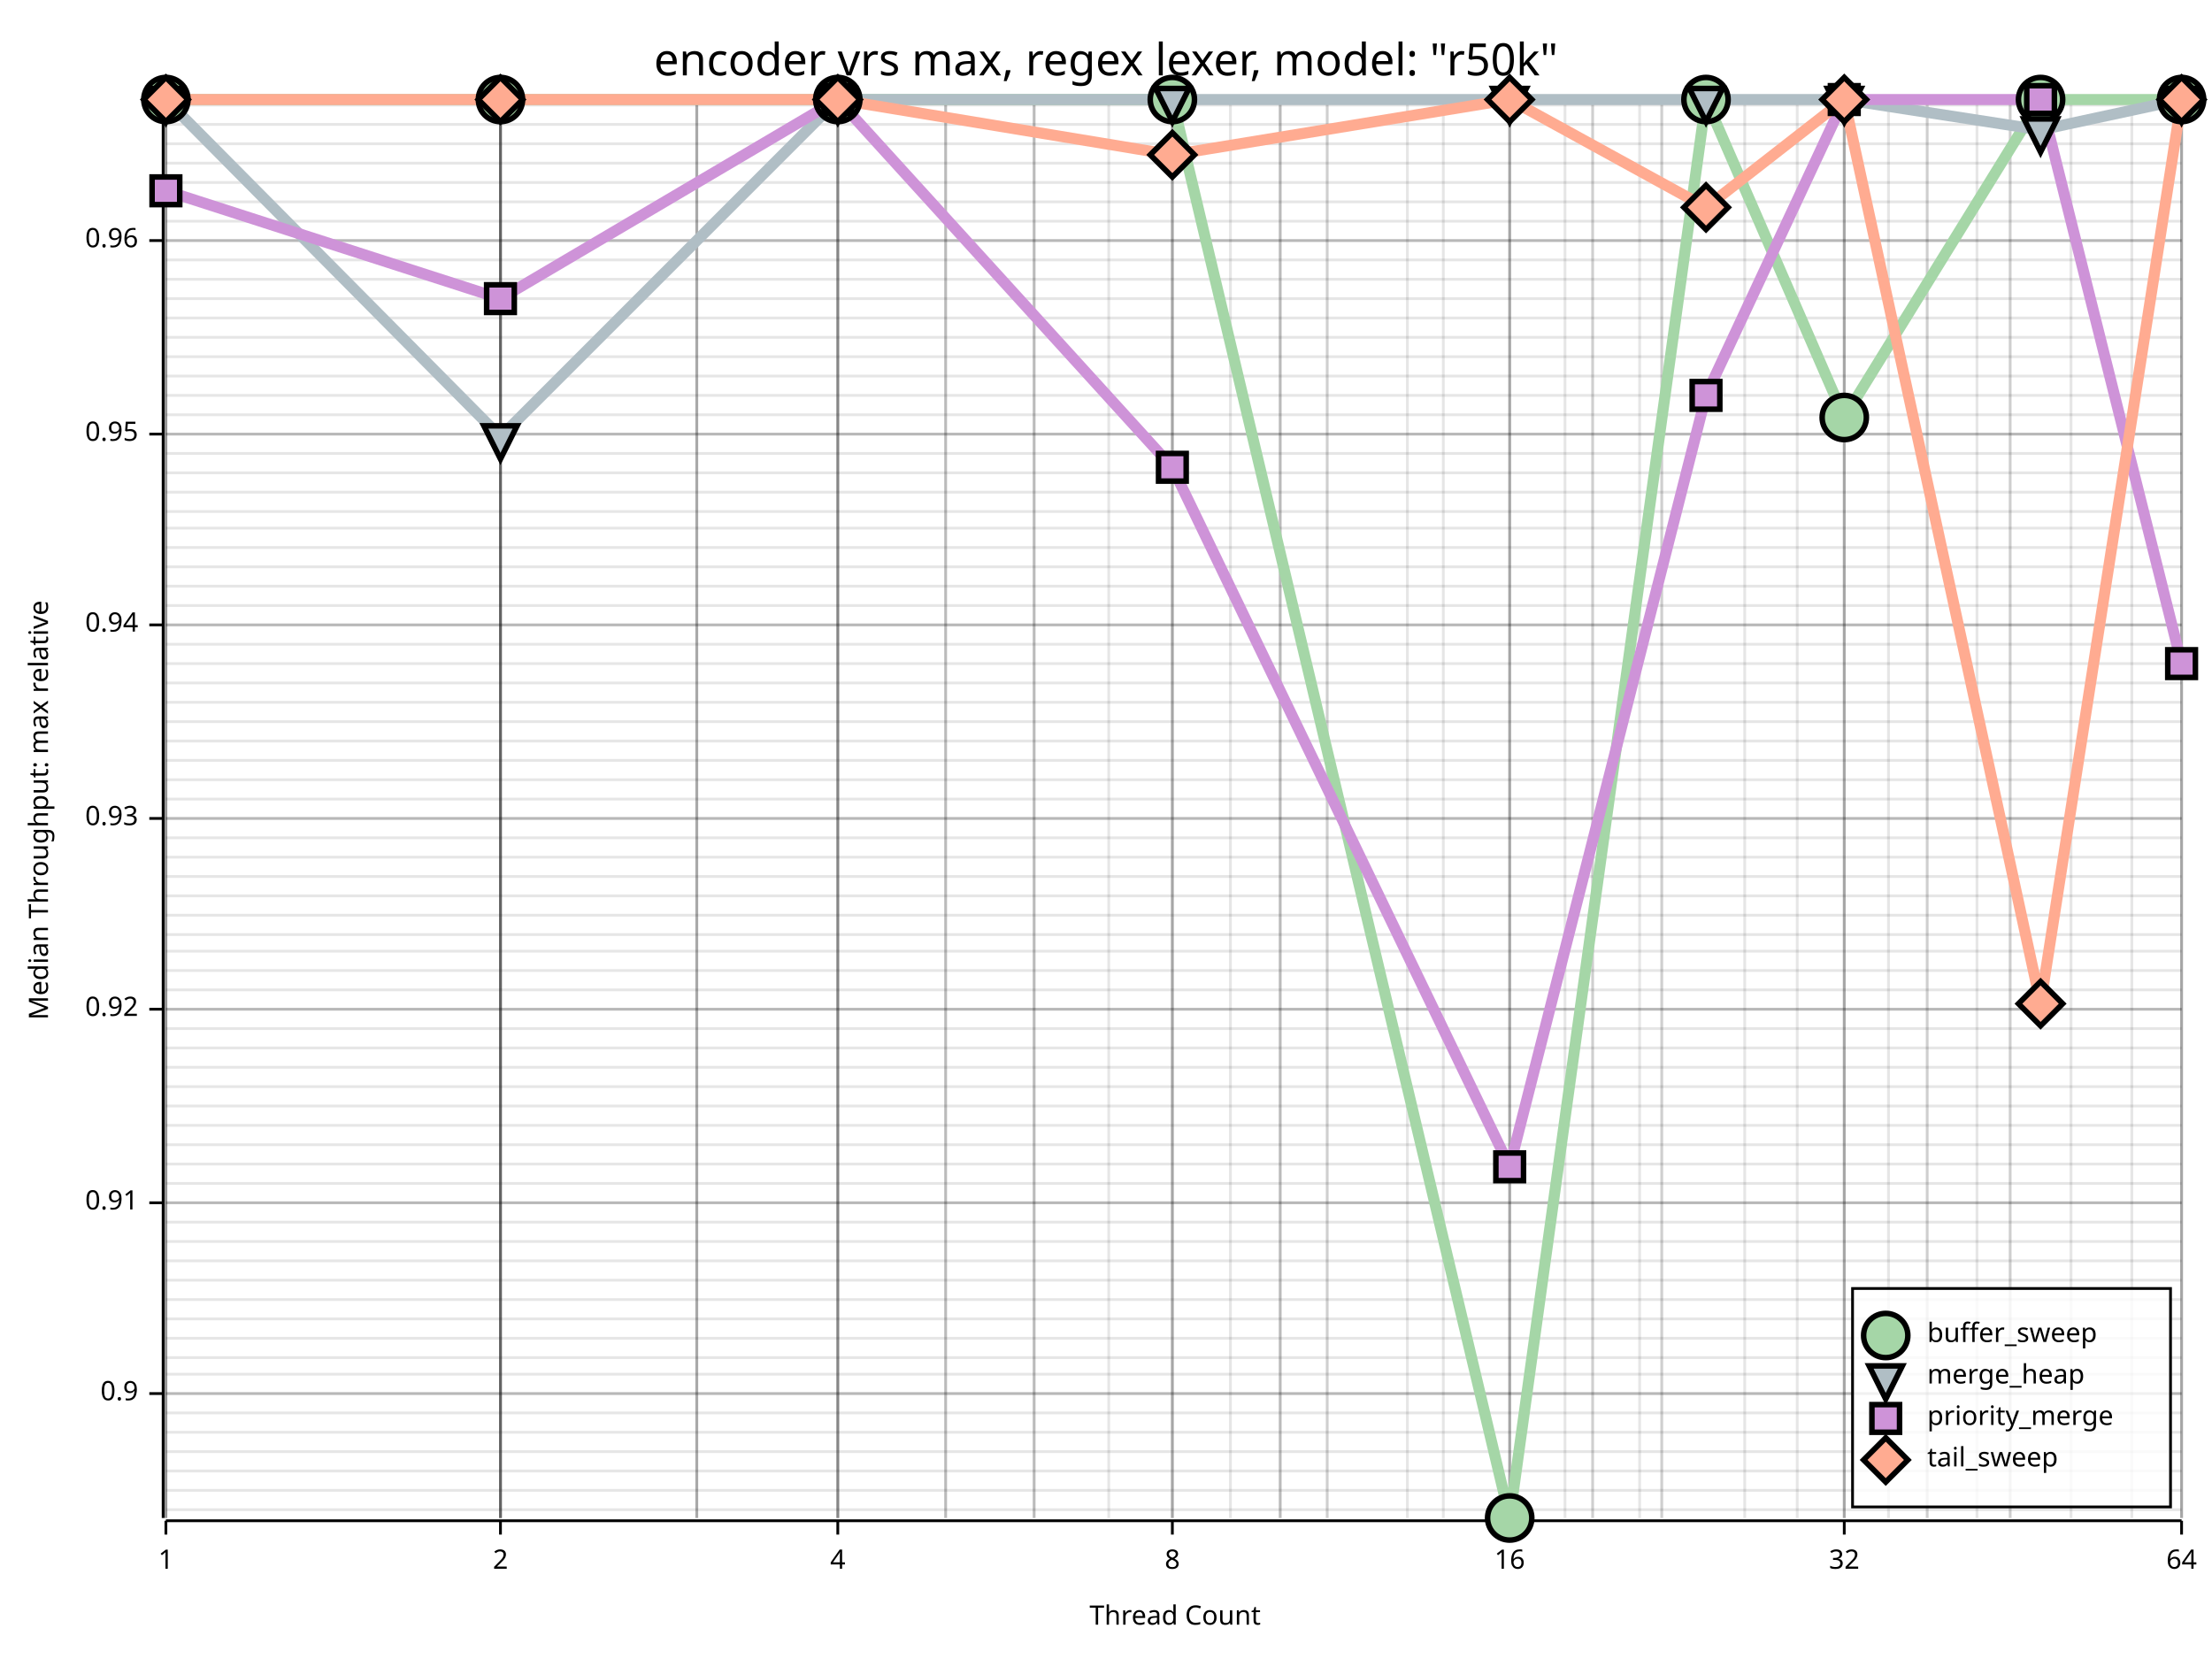
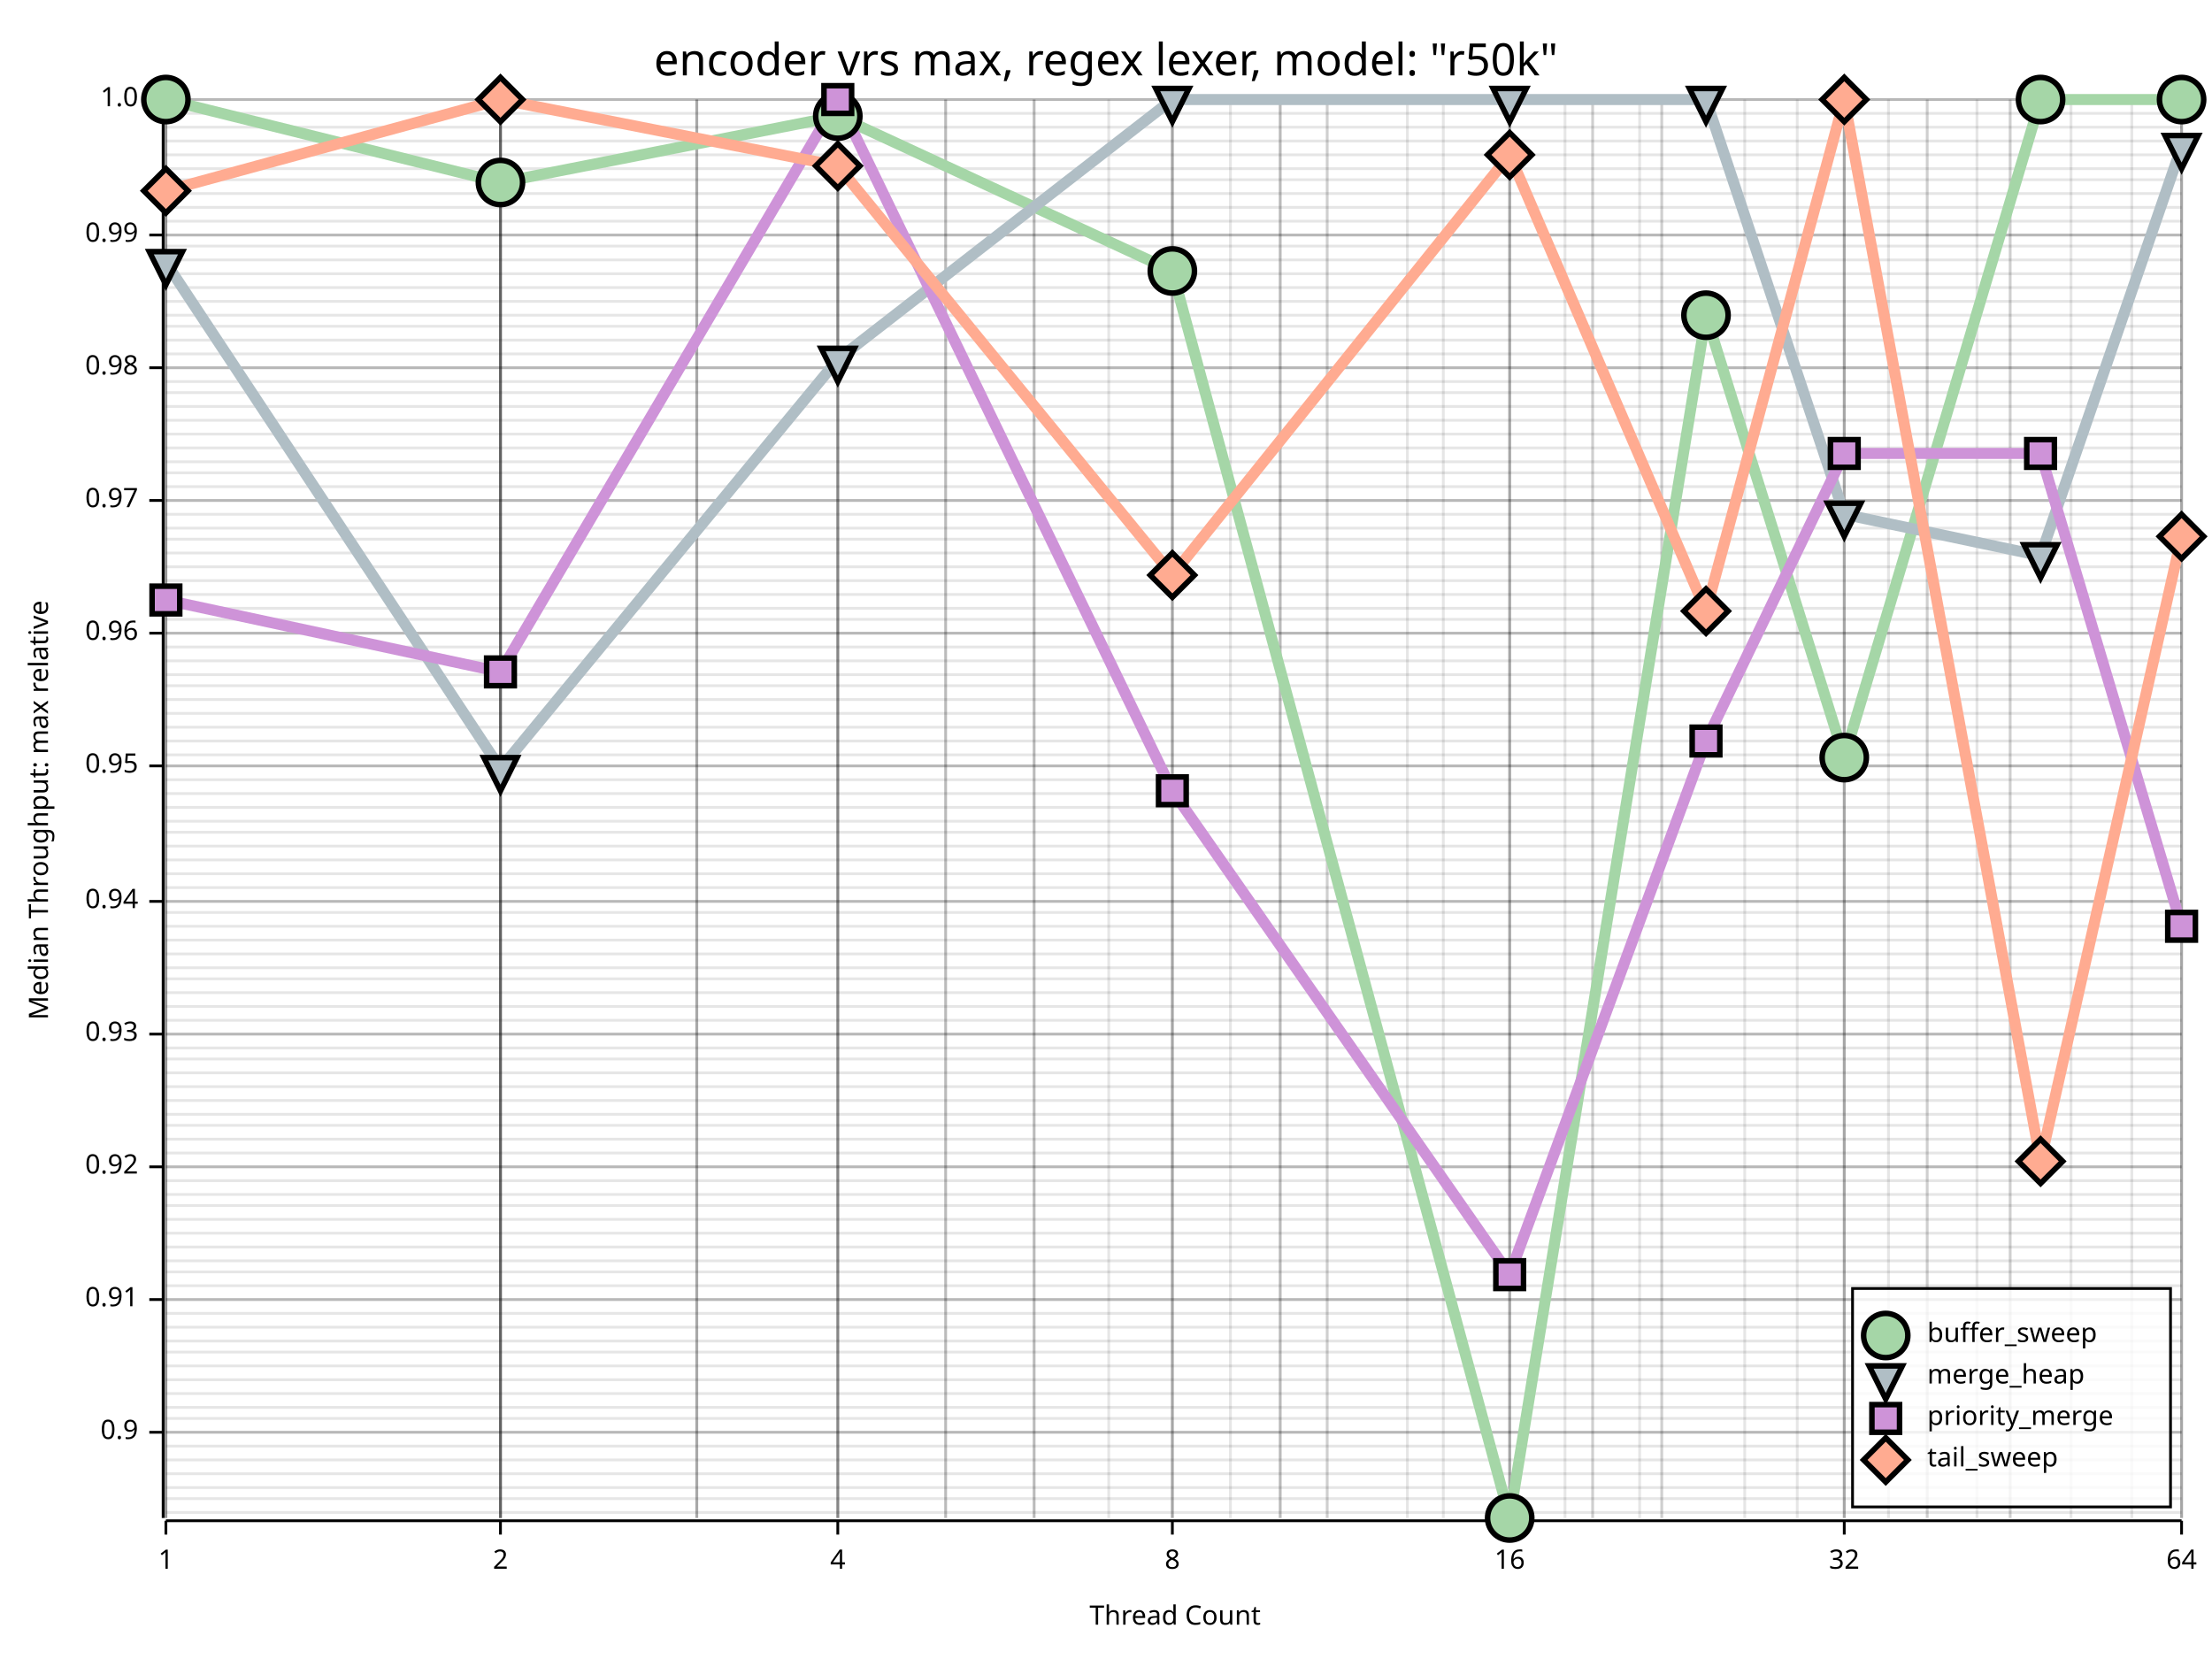
<svg xmlns="http://www.w3.org/2000/svg" width="800" height="600" viewBox="0 0 800 600">
  <rect x="0" y="0" width="800" height="600" opacity="1" fill="#FFFFFF" stroke="none" />
  <text x="400" y="15" dy="0.76em" text-anchor="middle" font-family="sans-serif" font-size="16.129" opacity="1" fill="#000000">
encoder vrs max, regex lexer, model: "r50k"
</text>
  <line opacity="0.1" stroke="#000000" stroke-width="1" x1="60" y1="549" x2="60" y2="36" />
  <line opacity="0.1" stroke="#000000" stroke-width="1" x1="60" y1="549" x2="60" y2="36" />
  <line opacity="0.1" stroke="#000000" stroke-width="1" x1="60" y1="549" x2="60" y2="36" />
  <line opacity="0.1" stroke="#000000" stroke-width="1" x1="181" y1="549" x2="181" y2="36" />
  <line opacity="0.1" stroke="#000000" stroke-width="1" x1="181" y1="549" x2="181" y2="36" />
  <line opacity="0.1" stroke="#000000" stroke-width="1" x1="181" y1="549" x2="181" y2="36" />
  <line opacity="0.1" stroke="#000000" stroke-width="1" x1="181" y1="549" x2="181" y2="36" />
  <line opacity="0.1" stroke="#000000" stroke-width="1" x1="181" y1="549" x2="181" y2="36" />
  <line opacity="0.1" stroke="#000000" stroke-width="1" x1="252" y1="549" x2="252" y2="36" />
  <line opacity="0.1" stroke="#000000" stroke-width="1" x1="252" y1="549" x2="252" y2="36" />
  <line opacity="0.1" stroke="#000000" stroke-width="1" x1="181" y1="549" x2="181" y2="36" />
  <line opacity="0.1" stroke="#000000" stroke-width="1" x1="181" y1="549" x2="181" y2="36" />
  <line opacity="0.1" stroke="#000000" stroke-width="1" x1="252" y1="549" x2="252" y2="36" />
  <line opacity="0.1" stroke="#000000" stroke-width="1" x1="252" y1="549" x2="252" y2="36" />
  <line opacity="0.1" stroke="#000000" stroke-width="1" x1="303" y1="549" x2="303" y2="36" />
  <line opacity="0.1" stroke="#000000" stroke-width="1" x1="303" y1="549" x2="303" y2="36" />
  <line opacity="0.1" stroke="#000000" stroke-width="1" x1="303" y1="549" x2="303" y2="36" />
  <line opacity="0.1" stroke="#000000" stroke-width="1" x1="342" y1="549" x2="342" y2="36" />
  <line opacity="0.1" stroke="#000000" stroke-width="1" x1="342" y1="549" x2="342" y2="36" />
  <line opacity="0.1" stroke="#000000" stroke-width="1" x1="374" y1="549" x2="374" y2="36" />
  <line opacity="0.1" stroke="#000000" stroke-width="1" x1="303" y1="549" x2="303" y2="36" />
  <line opacity="0.1" stroke="#000000" stroke-width="1" x1="342" y1="549" x2="342" y2="36" />
  <line opacity="0.1" stroke="#000000" stroke-width="1" x1="374" y1="549" x2="374" y2="36" />
  <line opacity="0.1" stroke="#000000" stroke-width="1" x1="374" y1="549" x2="374" y2="36" />
  <line opacity="0.1" stroke="#000000" stroke-width="1" x1="401" y1="549" x2="401" y2="36" />
  <line opacity="0.1" stroke="#000000" stroke-width="1" x1="424" y1="549" x2="424" y2="36" />
  <line opacity="0.1" stroke="#000000" stroke-width="1" x1="445" y1="549" x2="445" y2="36" />
  <line opacity="0.1" stroke="#000000" stroke-width="1" x1="463" y1="549" x2="463" y2="36" />
  <line opacity="0.1" stroke="#000000" stroke-width="1" x1="463" y1="549" x2="463" y2="36" />
  <line opacity="0.1" stroke="#000000" stroke-width="1" x1="480" y1="549" x2="480" y2="36" />
  <line opacity="0.1" stroke="#000000" stroke-width="1" x1="424" y1="549" x2="424" y2="36" />
  <line opacity="0.1" stroke="#000000" stroke-width="1" x1="463" y1="549" x2="463" y2="36" />
  <line opacity="0.1" stroke="#000000" stroke-width="1" x1="480" y1="549" x2="480" y2="36" />
  <line opacity="0.1" stroke="#000000" stroke-width="1" x1="509" y1="549" x2="509" y2="36" />
  <line opacity="0.1" stroke="#000000" stroke-width="1" x1="522" y1="549" x2="522" y2="36" />
  <line opacity="0.1" stroke="#000000" stroke-width="1" x1="546" y1="549" x2="546" y2="36" />
  <line opacity="0.1" stroke="#000000" stroke-width="1" x1="566" y1="549" x2="566" y2="36" />
  <line opacity="0.1" stroke="#000000" stroke-width="1" x1="576" y1="549" x2="576" y2="36" />
  <line opacity="0.1" stroke="#000000" stroke-width="1" x1="593" y1="549" x2="593" y2="36" />
  <line opacity="0.1" stroke="#000000" stroke-width="1" x1="601" y1="549" x2="601" y2="36" />
  <line opacity="0.1" stroke="#000000" stroke-width="1" x1="546" y1="549" x2="546" y2="36" />
  <line opacity="0.1" stroke="#000000" stroke-width="1" x1="576" y1="549" x2="576" y2="36" />
  <line opacity="0.1" stroke="#000000" stroke-width="1" x1="601" y1="549" x2="601" y2="36" />
  <line opacity="0.1" stroke="#000000" stroke-width="1" x1="631" y1="549" x2="631" y2="36" />
  <line opacity="0.1" stroke="#000000" stroke-width="1" x1="650" y1="549" x2="650" y2="36" />
  <line opacity="0.1" stroke="#000000" stroke-width="1" x1="667" y1="549" x2="667" y2="36" />
  <line opacity="0.1" stroke="#000000" stroke-width="1" x1="683" y1="549" x2="683" y2="36" />
  <line opacity="0.1" stroke="#000000" stroke-width="1" x1="697" y1="549" x2="697" y2="36" />
  <line opacity="0.1" stroke="#000000" stroke-width="1" x1="715" y1="549" x2="715" y2="36" />
  <line opacity="0.1" stroke="#000000" stroke-width="1" x1="727" y1="549" x2="727" y2="36" />
  <line opacity="0.1" stroke="#000000" stroke-width="1" x1="667" y1="549" x2="667" y2="36" />
  <line opacity="0.1" stroke="#000000" stroke-width="1" x1="697" y1="549" x2="697" y2="36" />
  <line opacity="0.1" stroke="#000000" stroke-width="1" x1="727" y1="549" x2="727" y2="36" />
  <line opacity="0.1" stroke="#000000" stroke-width="1" x1="749" y1="549" x2="749" y2="36" />
  <line opacity="0.1" stroke="#000000" stroke-width="1" x1="771" y1="549" x2="771" y2="36" />
  <line opacity="0.1" stroke="#000000" stroke-width="1" x1="789" y1="549" x2="789" y2="36" />
  <line opacity="0.1" stroke="#000000" stroke-width="1" x1="789" y1="549" x2="789" y2="36" />
-   <line opacity="0.1" stroke="#000000" stroke-width="1" x1="60" y1="546" x2="789" y2="546" />
-   <line opacity="0.1" stroke="#000000" stroke-width="1" x1="60" y1="539" x2="789" y2="539" />
-   <line opacity="0.1" stroke="#000000" stroke-width="1" x1="60" y1="532" x2="789" y2="532" />
-   <line opacity="0.1" stroke="#000000" stroke-width="1" x1="60" y1="525" x2="789" y2="525" />
+   <line opacity="0.1" stroke="#000000" stroke-width="1" x1="60" y1="547" x2="789" y2="547" />
+   <line opacity="0.1" stroke="#000000" stroke-width="1" x1="60" y1="542" x2="789" y2="542" />
+   <line opacity="0.1" stroke="#000000" stroke-width="1" x1="60" y1="538" x2="789" y2="538" />
+   <line opacity="0.1" stroke="#000000" stroke-width="1" x1="60" y1="533" x2="789" y2="533" />
+   <line opacity="0.1" stroke="#000000" stroke-width="1" x1="60" y1="528" x2="789" y2="528" />
+   <line opacity="0.1" stroke="#000000" stroke-width="1" x1="60" y1="523" x2="789" y2="523" />
  <line opacity="0.1" stroke="#000000" stroke-width="1" x1="60" y1="518" x2="789" y2="518" />
-   <line opacity="0.1" stroke="#000000" stroke-width="1" x1="60" y1="511" x2="789" y2="511" />
+   <line opacity="0.1" stroke="#000000" stroke-width="1" x1="60" y1="513" x2="789" y2="513" />
+   <line opacity="0.1" stroke="#000000" stroke-width="1" x1="60" y1="509" x2="789" y2="509" />
  <line opacity="0.1" stroke="#000000" stroke-width="1" x1="60" y1="504" x2="789" y2="504" />
-   <line opacity="0.1" stroke="#000000" stroke-width="1" x1="60" y1="497" x2="789" y2="497" />
-   <line opacity="0.1" stroke="#000000" stroke-width="1" x1="60" y1="491" x2="789" y2="491" />
-   <line opacity="0.1" stroke="#000000" stroke-width="1" x1="60" y1="484" x2="789" y2="484" />
-   <line opacity="0.1" stroke="#000000" stroke-width="1" x1="60" y1="477" x2="789" y2="477" />
+   <line opacity="0.1" stroke="#000000" stroke-width="1" x1="60" y1="499" x2="789" y2="499" />
+   <line opacity="0.1" stroke="#000000" stroke-width="1" x1="60" y1="494" x2="789" y2="494" />
+   <line opacity="0.1" stroke="#000000" stroke-width="1" x1="60" y1="489" x2="789" y2="489" />
+   <line opacity="0.1" stroke="#000000" stroke-width="1" x1="60" y1="485" x2="789" y2="485" />
+   <line opacity="0.1" stroke="#000000" stroke-width="1" x1="60" y1="480" x2="789" y2="480" />
+   <line opacity="0.1" stroke="#000000" stroke-width="1" x1="60" y1="475" x2="789" y2="475" />
  <line opacity="0.1" stroke="#000000" stroke-width="1" x1="60" y1="470" x2="789" y2="470" />
-   <line opacity="0.1" stroke="#000000" stroke-width="1" x1="60" y1="463" x2="789" y2="463" />
+   <line opacity="0.1" stroke="#000000" stroke-width="1" x1="60" y1="465" x2="789" y2="465" />
+   <line opacity="0.1" stroke="#000000" stroke-width="1" x1="60" y1="460" x2="789" y2="460" />
  <line opacity="0.1" stroke="#000000" stroke-width="1" x1="60" y1="456" x2="789" y2="456" />
-   <line opacity="0.1" stroke="#000000" stroke-width="1" x1="60" y1="449" x2="789" y2="449" />
-   <line opacity="0.1" stroke="#000000" stroke-width="1" x1="60" y1="442" x2="789" y2="442" />
-   <line opacity="0.1" stroke="#000000" stroke-width="1" x1="60" y1="435" x2="789" y2="435" />
-   <line opacity="0.1" stroke="#000000" stroke-width="1" x1="60" y1="428" x2="789" y2="428" />
-   <line opacity="0.1" stroke="#000000" stroke-width="1" x1="60" y1="421" x2="789" y2="421" />
-   <line opacity="0.1" stroke="#000000" stroke-width="1" x1="60" y1="414" x2="789" y2="414" />
+   <line opacity="0.1" stroke="#000000" stroke-width="1" x1="60" y1="451" x2="789" y2="451" />
+   <line opacity="0.1" stroke="#000000" stroke-width="1" x1="60" y1="446" x2="789" y2="446" />
+   <line opacity="0.1" stroke="#000000" stroke-width="1" x1="60" y1="441" x2="789" y2="441" />
+   <line opacity="0.1" stroke="#000000" stroke-width="1" x1="60" y1="436" x2="789" y2="436" />
+   <line opacity="0.1" stroke="#000000" stroke-width="1" x1="60" y1="432" x2="789" y2="432" />
+   <line opacity="0.1" stroke="#000000" stroke-width="1" x1="60" y1="427" x2="789" y2="427" />
+   <line opacity="0.1" stroke="#000000" stroke-width="1" x1="60" y1="422" x2="789" y2="422" />
+   <line opacity="0.1" stroke="#000000" stroke-width="1" x1="60" y1="417" x2="789" y2="417" />
+   <line opacity="0.1" stroke="#000000" stroke-width="1" x1="60" y1="412" x2="789" y2="412" />
  <line opacity="0.1" stroke="#000000" stroke-width="1" x1="60" y1="407" x2="789" y2="407" />
-   <line opacity="0.1" stroke="#000000" stroke-width="1" x1="60" y1="400" x2="789" y2="400" />
+   <line opacity="0.1" stroke="#000000" stroke-width="1" x1="60" y1="403" x2="789" y2="403" />
+   <line opacity="0.1" stroke="#000000" stroke-width="1" x1="60" y1="398" x2="789" y2="398" />
  <line opacity="0.1" stroke="#000000" stroke-width="1" x1="60" y1="393" x2="789" y2="393" />
-   <line opacity="0.1" stroke="#000000" stroke-width="1" x1="60" y1="386" x2="789" y2="386" />
+   <line opacity="0.1" stroke="#000000" stroke-width="1" x1="60" y1="388" x2="789" y2="388" />
+   <line opacity="0.1" stroke="#000000" stroke-width="1" x1="60" y1="383" x2="789" y2="383" />
  <line opacity="0.1" stroke="#000000" stroke-width="1" x1="60" y1="379" x2="789" y2="379" />
-   <line opacity="0.1" stroke="#000000" stroke-width="1" x1="60" y1="372" x2="789" y2="372" />
-   <line opacity="0.1" stroke="#000000" stroke-width="1" x1="60" y1="365" x2="789" y2="365" />
-   <line opacity="0.1" stroke="#000000" stroke-width="1" x1="60" y1="358" x2="789" y2="358" />
-   <line opacity="0.1" stroke="#000000" stroke-width="1" x1="60" y1="351" x2="789" y2="351" />
-   <line opacity="0.1" stroke="#000000" stroke-width="1" x1="60" y1="344" x2="789" y2="344" />
-   <line opacity="0.1" stroke="#000000" stroke-width="1" x1="60" y1="338" x2="789" y2="338" />
-   <line opacity="0.1" stroke="#000000" stroke-width="1" x1="60" y1="331" x2="789" y2="331" />
-   <line opacity="0.1" stroke="#000000" stroke-width="1" x1="60" y1="324" x2="789" y2="324" />
-   <line opacity="0.1" stroke="#000000" stroke-width="1" x1="60" y1="317" x2="789" y2="317" />
-   <line opacity="0.1" stroke="#000000" stroke-width="1" x1="60" y1="310" x2="789" y2="310" />
-   <line opacity="0.1" stroke="#000000" stroke-width="1" x1="60" y1="303" x2="789" y2="303" />
-   <line opacity="0.1" stroke="#000000" stroke-width="1" x1="60" y1="296" x2="789" y2="296" />
-   <line opacity="0.1" stroke="#000000" stroke-width="1" x1="60" y1="289" x2="789" y2="289" />
+   <line opacity="0.1" stroke="#000000" stroke-width="1" x1="60" y1="374" x2="789" y2="374" />
+   <line opacity="0.1" stroke="#000000" stroke-width="1" x1="60" y1="369" x2="789" y2="369" />
+   <line opacity="0.1" stroke="#000000" stroke-width="1" x1="60" y1="364" x2="789" y2="364" />
+   <line opacity="0.1" stroke="#000000" stroke-width="1" x1="60" y1="359" x2="789" y2="359" />
+   <line opacity="0.1" stroke="#000000" stroke-width="1" x1="60" y1="354" x2="789" y2="354" />
+   <line opacity="0.1" stroke="#000000" stroke-width="1" x1="60" y1="350" x2="789" y2="350" />
+   <line opacity="0.1" stroke="#000000" stroke-width="1" x1="60" y1="345" x2="789" y2="345" />
+   <line opacity="0.1" stroke="#000000" stroke-width="1" x1="60" y1="340" x2="789" y2="340" />
+   <line opacity="0.1" stroke="#000000" stroke-width="1" x1="60" y1="335" x2="789" y2="335" />
+   <line opacity="0.1" stroke="#000000" stroke-width="1" x1="60" y1="330" x2="789" y2="330" />
+   <line opacity="0.1" stroke="#000000" stroke-width="1" x1="60" y1="326" x2="789" y2="326" />
+   <line opacity="0.1" stroke="#000000" stroke-width="1" x1="60" y1="321" x2="789" y2="321" />
+   <line opacity="0.1" stroke="#000000" stroke-width="1" x1="60" y1="316" x2="789" y2="316" />
+   <line opacity="0.1" stroke="#000000" stroke-width="1" x1="60" y1="311" x2="789" y2="311" />
+   <line opacity="0.1" stroke="#000000" stroke-width="1" x1="60" y1="306" x2="789" y2="306" />
+   <line opacity="0.1" stroke="#000000" stroke-width="1" x1="60" y1="301" x2="789" y2="301" />
+   <line opacity="0.1" stroke="#000000" stroke-width="1" x1="60" y1="297" x2="789" y2="297" />
+   <line opacity="0.1" stroke="#000000" stroke-width="1" x1="60" y1="292" x2="789" y2="292" />
+   <line opacity="0.1" stroke="#000000" stroke-width="1" x1="60" y1="287" x2="789" y2="287" />
  <line opacity="0.1" stroke="#000000" stroke-width="1" x1="60" y1="282" x2="789" y2="282" />
-   <line opacity="0.1" stroke="#000000" stroke-width="1" x1="60" y1="275" x2="789" y2="275" />
+   <line opacity="0.1" stroke="#000000" stroke-width="1" x1="60" y1="277" x2="789" y2="277" />
+   <line opacity="0.1" stroke="#000000" stroke-width="1" x1="60" y1="273" x2="789" y2="273" />
  <line opacity="0.1" stroke="#000000" stroke-width="1" x1="60" y1="268" x2="789" y2="268" />
-   <line opacity="0.1" stroke="#000000" stroke-width="1" x1="60" y1="261" x2="789" y2="261" />
-   <line opacity="0.1" stroke="#000000" stroke-width="1" x1="60" y1="254" x2="789" y2="254" />
-   <line opacity="0.1" stroke="#000000" stroke-width="1" x1="60" y1="247" x2="789" y2="247" />
-   <line opacity="0.1" stroke="#000000" stroke-width="1" x1="60" y1="240" x2="789" y2="240" />
-   <line opacity="0.1" stroke="#000000" stroke-width="1" x1="60" y1="233" x2="789" y2="233" />
-   <line opacity="0.1" stroke="#000000" stroke-width="1" x1="60" y1="226" x2="789" y2="226" />
-   <line opacity="0.1" stroke="#000000" stroke-width="1" x1="60" y1="219" x2="789" y2="219" />
-   <line opacity="0.1" stroke="#000000" stroke-width="1" x1="60" y1="212" x2="789" y2="212" />
+   <line opacity="0.1" stroke="#000000" stroke-width="1" x1="60" y1="263" x2="789" y2="263" />
+   <line opacity="0.1" stroke="#000000" stroke-width="1" x1="60" y1="258" x2="789" y2="258" />
+   <line opacity="0.1" stroke="#000000" stroke-width="1" x1="60" y1="253" x2="789" y2="253" />
+   <line opacity="0.1" stroke="#000000" stroke-width="1" x1="60" y1="248" x2="789" y2="248" />
+   <line opacity="0.1" stroke="#000000" stroke-width="1" x1="60" y1="244" x2="789" y2="244" />
+   <line opacity="0.1" stroke="#000000" stroke-width="1" x1="60" y1="239" x2="789" y2="239" />
+   <line opacity="0.1" stroke="#000000" stroke-width="1" x1="60" y1="234" x2="789" y2="234" />
+   <line opacity="0.1" stroke="#000000" stroke-width="1" x1="60" y1="229" x2="789" y2="229" />
+   <line opacity="0.1" stroke="#000000" stroke-width="1" x1="60" y1="224" x2="789" y2="224" />
+   <line opacity="0.1" stroke="#000000" stroke-width="1" x1="60" y1="220" x2="789" y2="220" />
+   <line opacity="0.1" stroke="#000000" stroke-width="1" x1="60" y1="215" x2="789" y2="215" />
+   <line opacity="0.1" stroke="#000000" stroke-width="1" x1="60" y1="210" x2="789" y2="210" />
  <line opacity="0.1" stroke="#000000" stroke-width="1" x1="60" y1="205" x2="789" y2="205" />
-   <line opacity="0.1" stroke="#000000" stroke-width="1" x1="60" y1="198" x2="789" y2="198" />
+   <line opacity="0.1" stroke="#000000" stroke-width="1" x1="60" y1="200" x2="789" y2="200" />
+   <line opacity="0.1" stroke="#000000" stroke-width="1" x1="60" y1="195" x2="789" y2="195" />
  <line opacity="0.1" stroke="#000000" stroke-width="1" x1="60" y1="191" x2="789" y2="191" />
-   <line opacity="0.1" stroke="#000000" stroke-width="1" x1="60" y1="185" x2="789" y2="185" />
-   <line opacity="0.1" stroke="#000000" stroke-width="1" x1="60" y1="178" x2="789" y2="178" />
+   <line opacity="0.1" stroke="#000000" stroke-width="1" x1="60" y1="186" x2="789" y2="186" />
+   <line opacity="0.1" stroke="#000000" stroke-width="1" x1="60" y1="181" x2="789" y2="181" />
+   <line opacity="0.1" stroke="#000000" stroke-width="1" x1="60" y1="176" x2="789" y2="176" />
  <line opacity="0.1" stroke="#000000" stroke-width="1" x1="60" y1="171" x2="789" y2="171" />
-   <line opacity="0.1" stroke="#000000" stroke-width="1" x1="60" y1="164" x2="789" y2="164" />
+   <line opacity="0.1" stroke="#000000" stroke-width="1" x1="60" y1="167" x2="789" y2="167" />
+   <line opacity="0.1" stroke="#000000" stroke-width="1" x1="60" y1="162" x2="789" y2="162" />
  <line opacity="0.1" stroke="#000000" stroke-width="1" x1="60" y1="157" x2="789" y2="157" />
-   <line opacity="0.1" stroke="#000000" stroke-width="1" x1="60" y1="150" x2="789" y2="150" />
-   <line opacity="0.1" stroke="#000000" stroke-width="1" x1="60" y1="143" x2="789" y2="143" />
-   <line opacity="0.1" stroke="#000000" stroke-width="1" x1="60" y1="136" x2="789" y2="136" />
-   <line opacity="0.1" stroke="#000000" stroke-width="1" x1="60" y1="129" x2="789" y2="129" />
-   <line opacity="0.1" stroke="#000000" stroke-width="1" x1="60" y1="122" x2="789" y2="122" />
-   <line opacity="0.1" stroke="#000000" stroke-width="1" x1="60" y1="115" x2="789" y2="115" />
-   <line opacity="0.1" stroke="#000000" stroke-width="1" x1="60" y1="108" x2="789" y2="108" />
-   <line opacity="0.1" stroke="#000000" stroke-width="1" x1="60" y1="101" x2="789" y2="101" />
+   <line opacity="0.1" stroke="#000000" stroke-width="1" x1="60" y1="152" x2="789" y2="152" />
+   <line opacity="0.1" stroke="#000000" stroke-width="1" x1="60" y1="147" x2="789" y2="147" />
+   <line opacity="0.1" stroke="#000000" stroke-width="1" x1="60" y1="142" x2="789" y2="142" />
+   <line opacity="0.1" stroke="#000000" stroke-width="1" x1="60" y1="138" x2="789" y2="138" />
+   <line opacity="0.1" stroke="#000000" stroke-width="1" x1="60" y1="133" x2="789" y2="133" />
+   <line opacity="0.1" stroke="#000000" stroke-width="1" x1="60" y1="128" x2="789" y2="128" />
+   <line opacity="0.1" stroke="#000000" stroke-width="1" x1="60" y1="123" x2="789" y2="123" />
+   <line opacity="0.1" stroke="#000000" stroke-width="1" x1="60" y1="118" x2="789" y2="118" />
+   <line opacity="0.1" stroke="#000000" stroke-width="1" x1="60" y1="114" x2="789" y2="114" />
+   <line opacity="0.1" stroke="#000000" stroke-width="1" x1="60" y1="109" x2="789" y2="109" />
+   <line opacity="0.1" stroke="#000000" stroke-width="1" x1="60" y1="104" x2="789" y2="104" />
+   <line opacity="0.1" stroke="#000000" stroke-width="1" x1="60" y1="99" x2="789" y2="99" />
  <line opacity="0.1" stroke="#000000" stroke-width="1" x1="60" y1="94" x2="789" y2="94" />
-   <line opacity="0.1" stroke="#000000" stroke-width="1" x1="60" y1="87" x2="789" y2="87" />
+   <line opacity="0.1" stroke="#000000" stroke-width="1" x1="60" y1="89" x2="789" y2="89" />
+   <line opacity="0.1" stroke="#000000" stroke-width="1" x1="60" y1="85" x2="789" y2="85" />
  <line opacity="0.1" stroke="#000000" stroke-width="1" x1="60" y1="80" x2="789" y2="80" />
-   <line opacity="0.1" stroke="#000000" stroke-width="1" x1="60" y1="73" x2="789" y2="73" />
-   <line opacity="0.1" stroke="#000000" stroke-width="1" x1="60" y1="66" x2="789" y2="66" />
-   <line opacity="0.1" stroke="#000000" stroke-width="1" x1="60" y1="59" x2="789" y2="59" />
-   <line opacity="0.1" stroke="#000000" stroke-width="1" x1="60" y1="52" x2="789" y2="52" />
-   <line opacity="0.1" stroke="#000000" stroke-width="1" x1="60" y1="45" x2="789" y2="45" />
-   <line opacity="0.1" stroke="#000000" stroke-width="1" x1="60" y1="38" x2="789" y2="38" />
+   <line opacity="0.1" stroke="#000000" stroke-width="1" x1="60" y1="75" x2="789" y2="75" />
+   <line opacity="0.1" stroke="#000000" stroke-width="1" x1="60" y1="70" x2="789" y2="70" />
+   <line opacity="0.1" stroke="#000000" stroke-width="1" x1="60" y1="65" x2="789" y2="65" />
+   <line opacity="0.1" stroke="#000000" stroke-width="1" x1="60" y1="61" x2="789" y2="61" />
+   <line opacity="0.1" stroke="#000000" stroke-width="1" x1="60" y1="56" x2="789" y2="56" />
+   <line opacity="0.1" stroke="#000000" stroke-width="1" x1="60" y1="51" x2="789" y2="51" />
+   <line opacity="0.1" stroke="#000000" stroke-width="1" x1="60" y1="46" x2="789" y2="46" />
+   <line opacity="0.1" stroke="#000000" stroke-width="1" x1="60" y1="41" x2="789" y2="41" />
+   <line opacity="0.1" stroke="#000000" stroke-width="1" x1="60" y1="36" x2="789" y2="36" />
  <text x="10" y="293" dy="0.76em" text-anchor="middle" font-family="sans-serif" font-size="9.677" opacity="1" fill="#000000" transform="rotate(270, 10, 293)">
Median Throughput: max relative
</text>
  <text x="425" y="590" dy="-0.5ex" text-anchor="middle" font-family="sans-serif" font-size="9.677" opacity="1" fill="#000000">
Thread Count
</text>
  <line opacity="0.2" stroke="#000000" stroke-width="1" x1="60" y1="549" x2="60" y2="36" />
  <line opacity="0.2" stroke="#000000" stroke-width="1" x1="181" y1="549" x2="181" y2="36" />
  <line opacity="0.2" stroke="#000000" stroke-width="1" x1="303" y1="549" x2="303" y2="36" />
  <line opacity="0.2" stroke="#000000" stroke-width="1" x1="424" y1="549" x2="424" y2="36" />
  <line opacity="0.2" stroke="#000000" stroke-width="1" x1="546" y1="549" x2="546" y2="36" />
  <line opacity="0.2" stroke="#000000" stroke-width="1" x1="667" y1="549" x2="667" y2="36" />
  <line opacity="0.2" stroke="#000000" stroke-width="1" x1="789" y1="549" x2="789" y2="36" />
-   <line opacity="0.2" stroke="#000000" stroke-width="1" x1="60" y1="504" x2="789" y2="504" />
-   <line opacity="0.2" stroke="#000000" stroke-width="1" x1="60" y1="435" x2="789" y2="435" />
-   <line opacity="0.2" stroke="#000000" stroke-width="1" x1="60" y1="365" x2="789" y2="365" />
-   <line opacity="0.2" stroke="#000000" stroke-width="1" x1="60" y1="296" x2="789" y2="296" />
-   <line opacity="0.2" stroke="#000000" stroke-width="1" x1="60" y1="226" x2="789" y2="226" />
-   <line opacity="0.2" stroke="#000000" stroke-width="1" x1="60" y1="157" x2="789" y2="157" />
-   <line opacity="0.2" stroke="#000000" stroke-width="1" x1="60" y1="87" x2="789" y2="87" />
+   <line opacity="0.2" stroke="#000000" stroke-width="1" x1="60" y1="518" x2="789" y2="518" />
+   <line opacity="0.2" stroke="#000000" stroke-width="1" x1="60" y1="470" x2="789" y2="470" />
+   <line opacity="0.2" stroke="#000000" stroke-width="1" x1="60" y1="422" x2="789" y2="422" />
+   <line opacity="0.2" stroke="#000000" stroke-width="1" x1="60" y1="374" x2="789" y2="374" />
+   <line opacity="0.2" stroke="#000000" stroke-width="1" x1="60" y1="326" x2="789" y2="326" />
+   <line opacity="0.2" stroke="#000000" stroke-width="1" x1="60" y1="277" x2="789" y2="277" />
+   <line opacity="0.2" stroke="#000000" stroke-width="1" x1="60" y1="229" x2="789" y2="229" />
+   <line opacity="0.2" stroke="#000000" stroke-width="1" x1="60" y1="181" x2="789" y2="181" />
+   <line opacity="0.2" stroke="#000000" stroke-width="1" x1="60" y1="133" x2="789" y2="133" />
+   <line opacity="0.2" stroke="#000000" stroke-width="1" x1="60" y1="85" x2="789" y2="85" />
+   <line opacity="0.2" stroke="#000000" stroke-width="1" x1="60" y1="36" x2="789" y2="36" />
  <polyline fill="none" opacity="1" stroke="#000000" stroke-width="1" points="59,36 59,549 " />
-   <text x="50" y="504" dy="0.5ex" text-anchor="end" font-family="sans-serif" font-size="9.677" opacity="1" fill="#000000">
+   <text x="50" y="518" dy="0.5ex" text-anchor="end" font-family="sans-serif" font-size="9.677" opacity="1" fill="#000000">
0.9
</text>
-   <polyline fill="none" opacity="1" stroke="#000000" stroke-width="1" points="54,504 59,504 " />
-   <text x="50" y="435" dy="0.5ex" text-anchor="end" font-family="sans-serif" font-size="9.677" opacity="1" fill="#000000">
+   <polyline fill="none" opacity="1" stroke="#000000" stroke-width="1" points="54,518 59,518 " />
+   <text x="50" y="470" dy="0.5ex" text-anchor="end" font-family="sans-serif" font-size="9.677" opacity="1" fill="#000000">
0.91
</text>
-   <polyline fill="none" opacity="1" stroke="#000000" stroke-width="1" points="54,435 59,435 " />
-   <text x="50" y="365" dy="0.5ex" text-anchor="end" font-family="sans-serif" font-size="9.677" opacity="1" fill="#000000">
+   <polyline fill="none" opacity="1" stroke="#000000" stroke-width="1" points="54,470 59,470 " />
+   <text x="50" y="422" dy="0.5ex" text-anchor="end" font-family="sans-serif" font-size="9.677" opacity="1" fill="#000000">
0.92
</text>
-   <polyline fill="none" opacity="1" stroke="#000000" stroke-width="1" points="54,365 59,365 " />
-   <text x="50" y="296" dy="0.5ex" text-anchor="end" font-family="sans-serif" font-size="9.677" opacity="1" fill="#000000">
+   <polyline fill="none" opacity="1" stroke="#000000" stroke-width="1" points="54,422 59,422 " />
+   <text x="50" y="374" dy="0.5ex" text-anchor="end" font-family="sans-serif" font-size="9.677" opacity="1" fill="#000000">
0.93
</text>
-   <polyline fill="none" opacity="1" stroke="#000000" stroke-width="1" points="54,296 59,296 " />
-   <text x="50" y="226" dy="0.5ex" text-anchor="end" font-family="sans-serif" font-size="9.677" opacity="1" fill="#000000">
+   <polyline fill="none" opacity="1" stroke="#000000" stroke-width="1" points="54,374 59,374 " />
+   <text x="50" y="326" dy="0.5ex" text-anchor="end" font-family="sans-serif" font-size="9.677" opacity="1" fill="#000000">
0.94
</text>
-   <polyline fill="none" opacity="1" stroke="#000000" stroke-width="1" points="54,226 59,226 " />
-   <text x="50" y="157" dy="0.5ex" text-anchor="end" font-family="sans-serif" font-size="9.677" opacity="1" fill="#000000">
+   <polyline fill="none" opacity="1" stroke="#000000" stroke-width="1" points="54,326 59,326 " />
+   <text x="50" y="277" dy="0.5ex" text-anchor="end" font-family="sans-serif" font-size="9.677" opacity="1" fill="#000000">
0.95
</text>
-   <polyline fill="none" opacity="1" stroke="#000000" stroke-width="1" points="54,157 59,157 " />
-   <text x="50" y="87" dy="0.5ex" text-anchor="end" font-family="sans-serif" font-size="9.677" opacity="1" fill="#000000">
+   <polyline fill="none" opacity="1" stroke="#000000" stroke-width="1" points="54,277 59,277 " />
+   <text x="50" y="229" dy="0.5ex" text-anchor="end" font-family="sans-serif" font-size="9.677" opacity="1" fill="#000000">
0.96
</text>
-   <polyline fill="none" opacity="1" stroke="#000000" stroke-width="1" points="54,87 59,87 " />
+   <polyline fill="none" opacity="1" stroke="#000000" stroke-width="1" points="54,229 59,229 " />
+   <text x="50" y="181" dy="0.5ex" text-anchor="end" font-family="sans-serif" font-size="9.677" opacity="1" fill="#000000">
+ 0.97
+ </text>
+   <polyline fill="none" opacity="1" stroke="#000000" stroke-width="1" points="54,181 59,181 " />
+   <text x="50" y="133" dy="0.5ex" text-anchor="end" font-family="sans-serif" font-size="9.677" opacity="1" fill="#000000">
+ 0.98
+ </text>
+   <polyline fill="none" opacity="1" stroke="#000000" stroke-width="1" points="54,133 59,133 " />
+   <text x="50" y="85" dy="0.5ex" text-anchor="end" font-family="sans-serif" font-size="9.677" opacity="1" fill="#000000">
+ 0.99
+ </text>
+   <polyline fill="none" opacity="1" stroke="#000000" stroke-width="1" points="54,85 59,85 " />
+   <text x="50" y="36" dy="0.5ex" text-anchor="end" font-family="sans-serif" font-size="9.677" opacity="1" fill="#000000">
+ 1.0
+ </text>
+   <polyline fill="none" opacity="1" stroke="#000000" stroke-width="1" points="54,36 59,36 " />
  <polyline fill="none" opacity="1" stroke="#000000" stroke-width="1" points="60,550 789,550 " />
  <text x="60" y="560" dy="0.76em" text-anchor="middle" font-family="sans-serif" font-size="9.677" opacity="1" fill="#000000">
1
</text>
  <polyline fill="none" opacity="1" stroke="#000000" stroke-width="1" points="60,550 60,555 " />
  <text x="181" y="560" dy="0.76em" text-anchor="middle" font-family="sans-serif" font-size="9.677" opacity="1" fill="#000000">
2
</text>
  <polyline fill="none" opacity="1" stroke="#000000" stroke-width="1" points="181,550 181,555 " />
  <text x="303" y="560" dy="0.76em" text-anchor="middle" font-family="sans-serif" font-size="9.677" opacity="1" fill="#000000">
4
</text>
  <polyline fill="none" opacity="1" stroke="#000000" stroke-width="1" points="303,550 303,555 " />
  <text x="424" y="560" dy="0.76em" text-anchor="middle" font-family="sans-serif" font-size="9.677" opacity="1" fill="#000000">
8
</text>
  <polyline fill="none" opacity="1" stroke="#000000" stroke-width="1" points="424,550 424,555 " />
  <text x="546" y="560" dy="0.76em" text-anchor="middle" font-family="sans-serif" font-size="9.677" opacity="1" fill="#000000">
16
</text>
  <polyline fill="none" opacity="1" stroke="#000000" stroke-width="1" points="546,550 546,555 " />
  <text x="667" y="560" dy="0.76em" text-anchor="middle" font-family="sans-serif" font-size="9.677" opacity="1" fill="#000000">
32
</text>
  <polyline fill="none" opacity="1" stroke="#000000" stroke-width="1" points="667,550 667,555 " />
  <text x="789" y="560" dy="0.76em" text-anchor="middle" font-family="sans-serif" font-size="9.677" opacity="1" fill="#000000">
64
</text>
  <polyline fill="none" opacity="1" stroke="#000000" stroke-width="1" points="789,550 789,555 " />
-   <polyline fill="none" opacity="1" stroke="#A5D6A7" stroke-width="4" points="60,36 181,36 303,36 424,36 546,549 617,36 667,151 738,36 789,36 " />
-   <polyline fill="none" opacity="1" stroke="#B0BEC5" stroke-width="4" points="60,36 181,158 303,36 424,36 546,36 617,36 667,36 738,47 789,36 " />
-   <polyline fill="none" opacity="1" stroke="#CE93D8" stroke-width="4" points="60,69 181,108 303,36 424,169 546,422 617,143 667,36 738,36 789,240 " />
-   <polyline fill="none" opacity="1" stroke="#FFAB91" stroke-width="4" points="60,36 181,36 303,36 424,56 546,36 617,75 667,36 738,363 789,36 " />
+   <polyline fill="none" opacity="1" stroke="#A5D6A7" stroke-width="4" points="60,36 181,66 303,42 424,98 546,549 617,114 667,274 738,36 789,36 " />
+   <polyline fill="none" opacity="1" stroke="#B0BEC5" stroke-width="4" points="60,95 181,278 303,130 424,36 546,36 617,36 667,186 738,201 789,53 " />
+   <polyline fill="none" opacity="1" stroke="#CE93D8" stroke-width="4" points="60,217 181,243 303,36 424,286 546,461 617,268 667,164 738,164 789,335 " />
+   <polyline fill="none" opacity="1" stroke="#FFAB91" stroke-width="4" points="60,69 181,36 303,60 424,208 546,56 617,221 667,36 738,420 789,194 " />
  <circle cx="60" cy="36" r="8" opacity="1" fill="#A5D6A7" stroke="none" stroke-width="1" />
  <circle cx="60" cy="36" r="8" opacity="1" fill="none" stroke="#000000" stroke-width="2" />
-   <circle cx="181" cy="36" r="8" opacity="1" fill="#A5D6A7" stroke="none" stroke-width="1" />
-   <circle cx="181" cy="36" r="8" opacity="1" fill="none" stroke="#000000" stroke-width="2" />
-   <circle cx="303" cy="36" r="8" opacity="1" fill="#A5D6A7" stroke="none" stroke-width="1" />
-   <circle cx="303" cy="36" r="8" opacity="1" fill="none" stroke="#000000" stroke-width="2" />
-   <circle cx="424" cy="36" r="8" opacity="1" fill="#A5D6A7" stroke="none" stroke-width="1" />
-   <circle cx="424" cy="36" r="8" opacity="1" fill="none" stroke="#000000" stroke-width="2" />
+   <circle cx="181" cy="66" r="8" opacity="1" fill="#A5D6A7" stroke="none" stroke-width="1" />
+   <circle cx="181" cy="66" r="8" opacity="1" fill="none" stroke="#000000" stroke-width="2" />
+   <circle cx="303" cy="42" r="8" opacity="1" fill="#A5D6A7" stroke="none" stroke-width="1" />
+   <circle cx="303" cy="42" r="8" opacity="1" fill="none" stroke="#000000" stroke-width="2" />
+   <circle cx="424" cy="98" r="8" opacity="1" fill="#A5D6A7" stroke="none" stroke-width="1" />
+   <circle cx="424" cy="98" r="8" opacity="1" fill="none" stroke="#000000" stroke-width="2" />
  <circle cx="546" cy="549" r="8" opacity="1" fill="#A5D6A7" stroke="none" stroke-width="1" />
  <circle cx="546" cy="549" r="8" opacity="1" fill="none" stroke="#000000" stroke-width="2" />
-   <circle cx="617" cy="36" r="8" opacity="1" fill="#A5D6A7" stroke="none" stroke-width="1" />
-   <circle cx="617" cy="36" r="8" opacity="1" fill="none" stroke="#000000" stroke-width="2" />
-   <circle cx="667" cy="151" r="8" opacity="1" fill="#A5D6A7" stroke="none" stroke-width="1" />
-   <circle cx="667" cy="151" r="8" opacity="1" fill="none" stroke="#000000" stroke-width="2" />
+   <circle cx="617" cy="114" r="8" opacity="1" fill="#A5D6A7" stroke="none" stroke-width="1" />
+   <circle cx="617" cy="114" r="8" opacity="1" fill="none" stroke="#000000" stroke-width="2" />
+   <circle cx="667" cy="274" r="8" opacity="1" fill="#A5D6A7" stroke="none" stroke-width="1" />
+   <circle cx="667" cy="274" r="8" opacity="1" fill="none" stroke="#000000" stroke-width="2" />
  <circle cx="738" cy="36" r="8" opacity="1" fill="#A5D6A7" stroke="none" stroke-width="1" />
  <circle cx="738" cy="36" r="8" opacity="1" fill="none" stroke="#000000" stroke-width="2" />
  <circle cx="789" cy="36" r="8" opacity="1" fill="#A5D6A7" stroke="none" stroke-width="1" />
  <circle cx="789" cy="36" r="8" opacity="1" fill="none" stroke="#000000" stroke-width="2" />
-   <polygon opacity="1" fill="#B0BEC5" points="60,44 66,32 54,32 " />
-   <polyline fill="none" opacity="1" stroke="#000000" stroke-width="2" points="60,44 66,32 54,32 60,44 66,32 " />
-   <polygon opacity="1" fill="#B0BEC5" points="181,166 187,154 175,154 " />
-   <polyline fill="none" opacity="1" stroke="#000000" stroke-width="2" points="181,166 187,154 175,154 181,166 187,154 " />
-   <polygon opacity="1" fill="#B0BEC5" points="303,44 309,32 297,32 " />
-   <polyline fill="none" opacity="1" stroke="#000000" stroke-width="2" points="303,44 309,32 297,32 303,44 309,32 " />
+   <polygon opacity="1" fill="#B0BEC5" points="60,103 66,91 54,91 " />
+   <polyline fill="none" opacity="1" stroke="#000000" stroke-width="2" points="60,103 66,91 54,91 60,103 66,91 " />
+   <polygon opacity="1" fill="#B0BEC5" points="181,286 187,274 175,274 " />
+   <polyline fill="none" opacity="1" stroke="#000000" stroke-width="2" points="181,286 187,274 175,274 181,286 187,274 " />
+   <polygon opacity="1" fill="#B0BEC5" points="303,138 309,126 297,126 " />
+   <polyline fill="none" opacity="1" stroke="#000000" stroke-width="2" points="303,138 309,126 297,126 303,138 309,126 " />
  <polygon opacity="1" fill="#B0BEC5" points="424,44 430,32 418,32 " />
  <polyline fill="none" opacity="1" stroke="#000000" stroke-width="2" points="424,44 430,32 418,32 424,44 430,32 " />
  <polygon opacity="1" fill="#B0BEC5" points="546,44 552,32 540,32 " />
  <polyline fill="none" opacity="1" stroke="#000000" stroke-width="2" points="546,44 552,32 540,32 546,44 552,32 " />
  <polygon opacity="1" fill="#B0BEC5" points="617,44 623,32 611,32 " />
  <polyline fill="none" opacity="1" stroke="#000000" stroke-width="2" points="617,44 623,32 611,32 617,44 623,32 " />
-   <polygon opacity="1" fill="#B0BEC5" points="667,44 673,32 661,32 " />
-   <polyline fill="none" opacity="1" stroke="#000000" stroke-width="2" points="667,44 673,32 661,32 667,44 673,32 " />
-   <polygon opacity="1" fill="#B0BEC5" points="738,55 744,43 732,43 " />
-   <polyline fill="none" opacity="1" stroke="#000000" stroke-width="2" points="738,55 744,43 732,43 738,55 744,43 " />
-   <polygon opacity="1" fill="#B0BEC5" points="789,44 795,32 783,32 " />
-   <polyline fill="none" opacity="1" stroke="#000000" stroke-width="2" points="789,44 795,32 783,32 789,44 795,32 " />
-   <polygon opacity="1" fill="#CE93D8" points="55,64 65,64 65,74 55,74 " />
-   <polyline fill="none" opacity="1" stroke="#000000" stroke-width="2" points="55,64 65,64 65,74 55,74 55,64 65,64 " />
-   <polygon opacity="1" fill="#CE93D8" points="176,103 186,103 186,113 176,113 " />
-   <polyline fill="none" opacity="1" stroke="#000000" stroke-width="2" points="176,103 186,103 186,113 176,113 176,103 186,103 " />
+   <polygon opacity="1" fill="#B0BEC5" points="667,194 673,182 661,182 " />
+   <polyline fill="none" opacity="1" stroke="#000000" stroke-width="2" points="667,194 673,182 661,182 667,194 673,182 " />
+   <polygon opacity="1" fill="#B0BEC5" points="738,209 744,197 732,197 " />
+   <polyline fill="none" opacity="1" stroke="#000000" stroke-width="2" points="738,209 744,197 732,197 738,209 744,197 " />
+   <polygon opacity="1" fill="#B0BEC5" points="789,61 795,49 783,49 " />
+   <polyline fill="none" opacity="1" stroke="#000000" stroke-width="2" points="789,61 795,49 783,49 789,61 795,49 " />
+   <polygon opacity="1" fill="#CE93D8" points="55,212 65,212 65,222 55,222 " />
+   <polyline fill="none" opacity="1" stroke="#000000" stroke-width="2" points="55,212 65,212 65,222 55,222 55,212 65,212 " />
+   <polygon opacity="1" fill="#CE93D8" points="176,238 186,238 186,248 176,248 " />
+   <polyline fill="none" opacity="1" stroke="#000000" stroke-width="2" points="176,238 186,238 186,248 176,248 176,238 186,238 " />
  <polygon opacity="1" fill="#CE93D8" points="298,31 308,31 308,41 298,41 " />
  <polyline fill="none" opacity="1" stroke="#000000" stroke-width="2" points="298,31 308,31 308,41 298,41 298,31 308,31 " />
-   <polygon opacity="1" fill="#CE93D8" points="419,164 429,164 429,174 419,174 " />
-   <polyline fill="none" opacity="1" stroke="#000000" stroke-width="2" points="419,164 429,164 429,174 419,174 419,164 429,164 " />
-   <polygon opacity="1" fill="#CE93D8" points="541,417 551,417 551,427 541,427 " />
-   <polyline fill="none" opacity="1" stroke="#000000" stroke-width="2" points="541,417 551,417 551,427 541,427 541,417 551,417 " />
-   <polygon opacity="1" fill="#CE93D8" points="612,138 622,138 622,148 612,148 " />
-   <polyline fill="none" opacity="1" stroke="#000000" stroke-width="2" points="612,138 622,138 622,148 612,148 612,138 622,138 " />
-   <polygon opacity="1" fill="#CE93D8" points="662,31 672,31 672,41 662,41 " />
-   <polyline fill="none" opacity="1" stroke="#000000" stroke-width="2" points="662,31 672,31 672,41 662,41 662,31 672,31 " />
-   <polygon opacity="1" fill="#CE93D8" points="733,31 743,31 743,41 733,41 " />
-   <polyline fill="none" opacity="1" stroke="#000000" stroke-width="2" points="733,31 743,31 743,41 733,41 733,31 743,31 " />
-   <polygon opacity="1" fill="#CE93D8" points="784,235 794,235 794,245 784,245 " />
-   <polyline fill="none" opacity="1" stroke="#000000" stroke-width="2" points="784,235 794,235 794,245 784,245 784,235 794,235 " />
-   <polygon opacity="1" fill="#FFAB91" points="60,28 68,36 60,44 52,36 " />
-   <polyline fill="none" opacity="1" stroke="#000000" stroke-width="2" points="60,28 68,36 60,44 52,36 60,28 68,36 " />
+   <polygon opacity="1" fill="#CE93D8" points="419,281 429,281 429,291 419,291 " />
+   <polyline fill="none" opacity="1" stroke="#000000" stroke-width="2" points="419,281 429,281 429,291 419,291 419,281 429,281 " />
+   <polygon opacity="1" fill="#CE93D8" points="541,456 551,456 551,466 541,466 " />
+   <polyline fill="none" opacity="1" stroke="#000000" stroke-width="2" points="541,456 551,456 551,466 541,466 541,456 551,456 " />
+   <polygon opacity="1" fill="#CE93D8" points="612,263 622,263 622,273 612,273 " />
+   <polyline fill="none" opacity="1" stroke="#000000" stroke-width="2" points="612,263 622,263 622,273 612,273 612,263 622,263 " />
+   <polygon opacity="1" fill="#CE93D8" points="662,159 672,159 672,169 662,169 " />
+   <polyline fill="none" opacity="1" stroke="#000000" stroke-width="2" points="662,159 672,159 672,169 662,169 662,159 672,159 " />
+   <polygon opacity="1" fill="#CE93D8" points="733,159 743,159 743,169 733,169 " />
+   <polyline fill="none" opacity="1" stroke="#000000" stroke-width="2" points="733,159 743,159 743,169 733,169 733,159 743,159 " />
+   <polygon opacity="1" fill="#CE93D8" points="784,330 794,330 794,340 784,340 " />
+   <polyline fill="none" opacity="1" stroke="#000000" stroke-width="2" points="784,330 794,330 794,340 784,340 784,330 794,330 " />
+   <polygon opacity="1" fill="#FFAB91" points="60,61 68,69 60,77 52,69 " />
+   <polyline fill="none" opacity="1" stroke="#000000" stroke-width="2" points="60,61 68,69 60,77 52,69 60,61 68,69 " />
  <polygon opacity="1" fill="#FFAB91" points="181,28 189,36 181,44 173,36 " />
  <polyline fill="none" opacity="1" stroke="#000000" stroke-width="2" points="181,28 189,36 181,44 173,36 181,28 189,36 " />
-   <polygon opacity="1" fill="#FFAB91" points="303,28 311,36 303,44 295,36 " />
-   <polyline fill="none" opacity="1" stroke="#000000" stroke-width="2" points="303,28 311,36 303,44 295,36 303,28 311,36 " />
-   <polygon opacity="1" fill="#FFAB91" points="424,48 432,56 424,64 416,56 " />
-   <polyline fill="none" opacity="1" stroke="#000000" stroke-width="2" points="424,48 432,56 424,64 416,56 424,48 432,56 " />
-   <polygon opacity="1" fill="#FFAB91" points="546,28 554,36 546,44 538,36 " />
-   <polyline fill="none" opacity="1" stroke="#000000" stroke-width="2" points="546,28 554,36 546,44 538,36 546,28 554,36 " />
-   <polygon opacity="1" fill="#FFAB91" points="617,67 625,75 617,83 609,75 " />
-   <polyline fill="none" opacity="1" stroke="#000000" stroke-width="2" points="617,67 625,75 617,83 609,75 617,67 625,75 " />
+   <polygon opacity="1" fill="#FFAB91" points="303,52 311,60 303,68 295,60 " />
+   <polyline fill="none" opacity="1" stroke="#000000" stroke-width="2" points="303,52 311,60 303,68 295,60 303,52 311,60 " />
+   <polygon opacity="1" fill="#FFAB91" points="424,200 432,208 424,216 416,208 " />
+   <polyline fill="none" opacity="1" stroke="#000000" stroke-width="2" points="424,200 432,208 424,216 416,208 424,200 432,208 " />
+   <polygon opacity="1" fill="#FFAB91" points="546,48 554,56 546,64 538,56 " />
+   <polyline fill="none" opacity="1" stroke="#000000" stroke-width="2" points="546,48 554,56 546,64 538,56 546,48 554,56 " />
+   <polygon opacity="1" fill="#FFAB91" points="617,213 625,221 617,229 609,221 " />
+   <polyline fill="none" opacity="1" stroke="#000000" stroke-width="2" points="617,213 625,221 617,229 609,221 617,213 625,221 " />
  <polygon opacity="1" fill="#FFAB91" points="667,28 675,36 667,44 659,36 " />
  <polyline fill="none" opacity="1" stroke="#000000" stroke-width="2" points="667,28 675,36 667,44 659,36 667,28 675,36 " />
-   <polygon opacity="1" fill="#FFAB91" points="738,355 746,363 738,371 730,363 " />
-   <polyline fill="none" opacity="1" stroke="#000000" stroke-width="2" points="738,355 746,363 738,371 730,363 738,355 746,363 " />
-   <polygon opacity="1" fill="#FFAB91" points="789,28 797,36 789,44 781,36 " />
-   <polyline fill="none" opacity="1" stroke="#000000" stroke-width="2" points="789,28 797,36 789,44 781,36 789,28 797,36 " />
+   <polygon opacity="1" fill="#FFAB91" points="738,412 746,420 738,428 730,420 " />
+   <polyline fill="none" opacity="1" stroke="#000000" stroke-width="2" points="738,412 746,420 738,428 730,420 738,412 746,420 " />
+   <polygon opacity="1" fill="#FFAB91" points="789,186 797,194 789,202 781,194 " />
+   <polyline fill="none" opacity="1" stroke="#000000" stroke-width="2" points="789,186 797,194 789,202 781,194 789,186 797,194 " />
  <rect x="670" y="466" width="115" height="79" opacity="0.8" fill="#FFFFFF" stroke="none" />
  <rect x="670" y="466" width="115" height="79" opacity="1" fill="none" stroke="#000000" />
  <text x="697" y="478" dy="0.76em" text-anchor="start" font-family="sans-serif" font-size="9.677" opacity="1" fill="#000000">
buffer_sweep
</text>
  <text x="697" y="493" dy="0.76em" text-anchor="start" font-family="sans-serif" font-size="9.677" opacity="1" fill="#000000">
merge_heap
</text>
  <text x="697" y="508" dy="0.76em" text-anchor="start" font-family="sans-serif" font-size="9.677" opacity="1" fill="#000000">
priority_merge
</text>
  <text x="697" y="523" dy="0.76em" text-anchor="start" font-family="sans-serif" font-size="9.677" opacity="1" fill="#000000">
tail_sweep
</text>
  <circle cx="682" cy="483" r="8" opacity="1" fill="#A5D6A7" stroke="none" stroke-width="1" />
  <circle cx="682" cy="483" r="8" opacity="1" fill="none" stroke="#000000" stroke-width="2" />
  <polygon opacity="1" fill="#B0BEC5" points="682,506 688,494 676,494 " />
  <polyline fill="none" opacity="1" stroke="#000000" stroke-width="2" points="682,506 688,494 676,494 682,506 688,494 " />
  <polygon opacity="1" fill="#CE93D8" points="677,508 687,508 687,518 677,518 " />
  <polyline fill="none" opacity="1" stroke="#000000" stroke-width="2" points="677,508 687,508 687,518 677,518 677,508 687,508 " />
  <polygon opacity="1" fill="#FFAB91" points="682,520 690,528 682,536 674,528 " />
  <polyline fill="none" opacity="1" stroke="#000000" stroke-width="2" points="682,520 690,528 682,536 674,528 682,520 690,528 " />
</svg>
